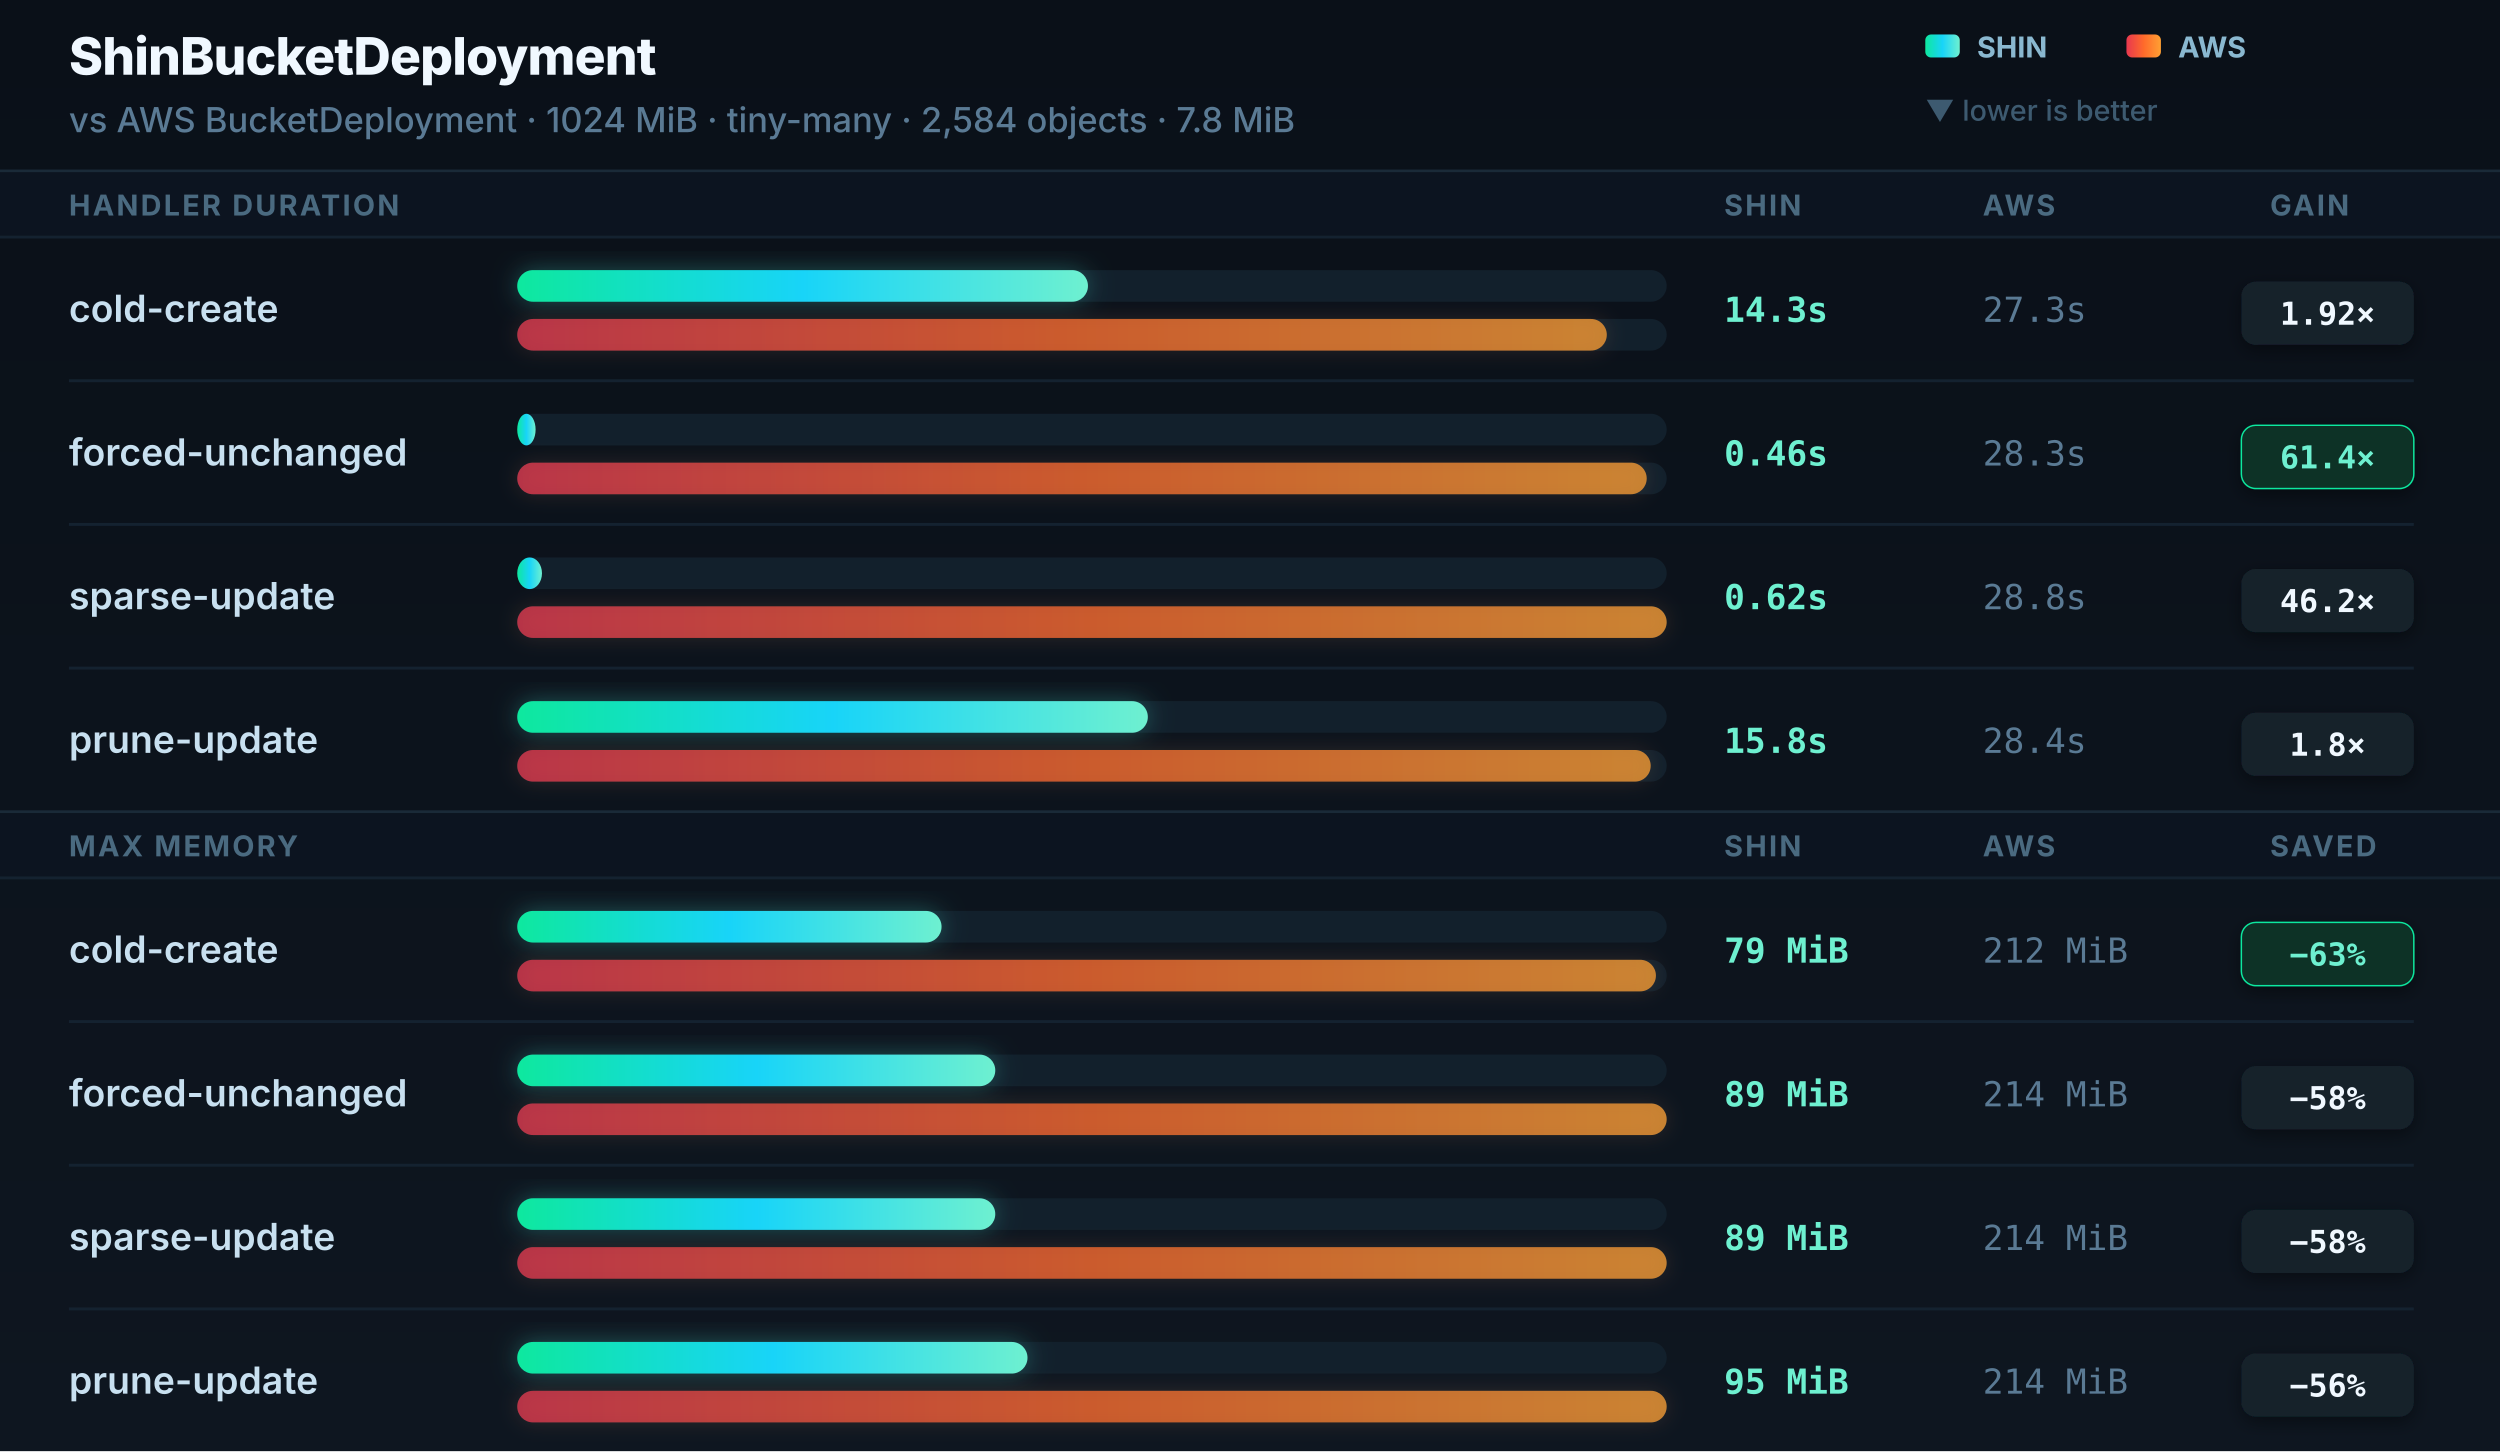
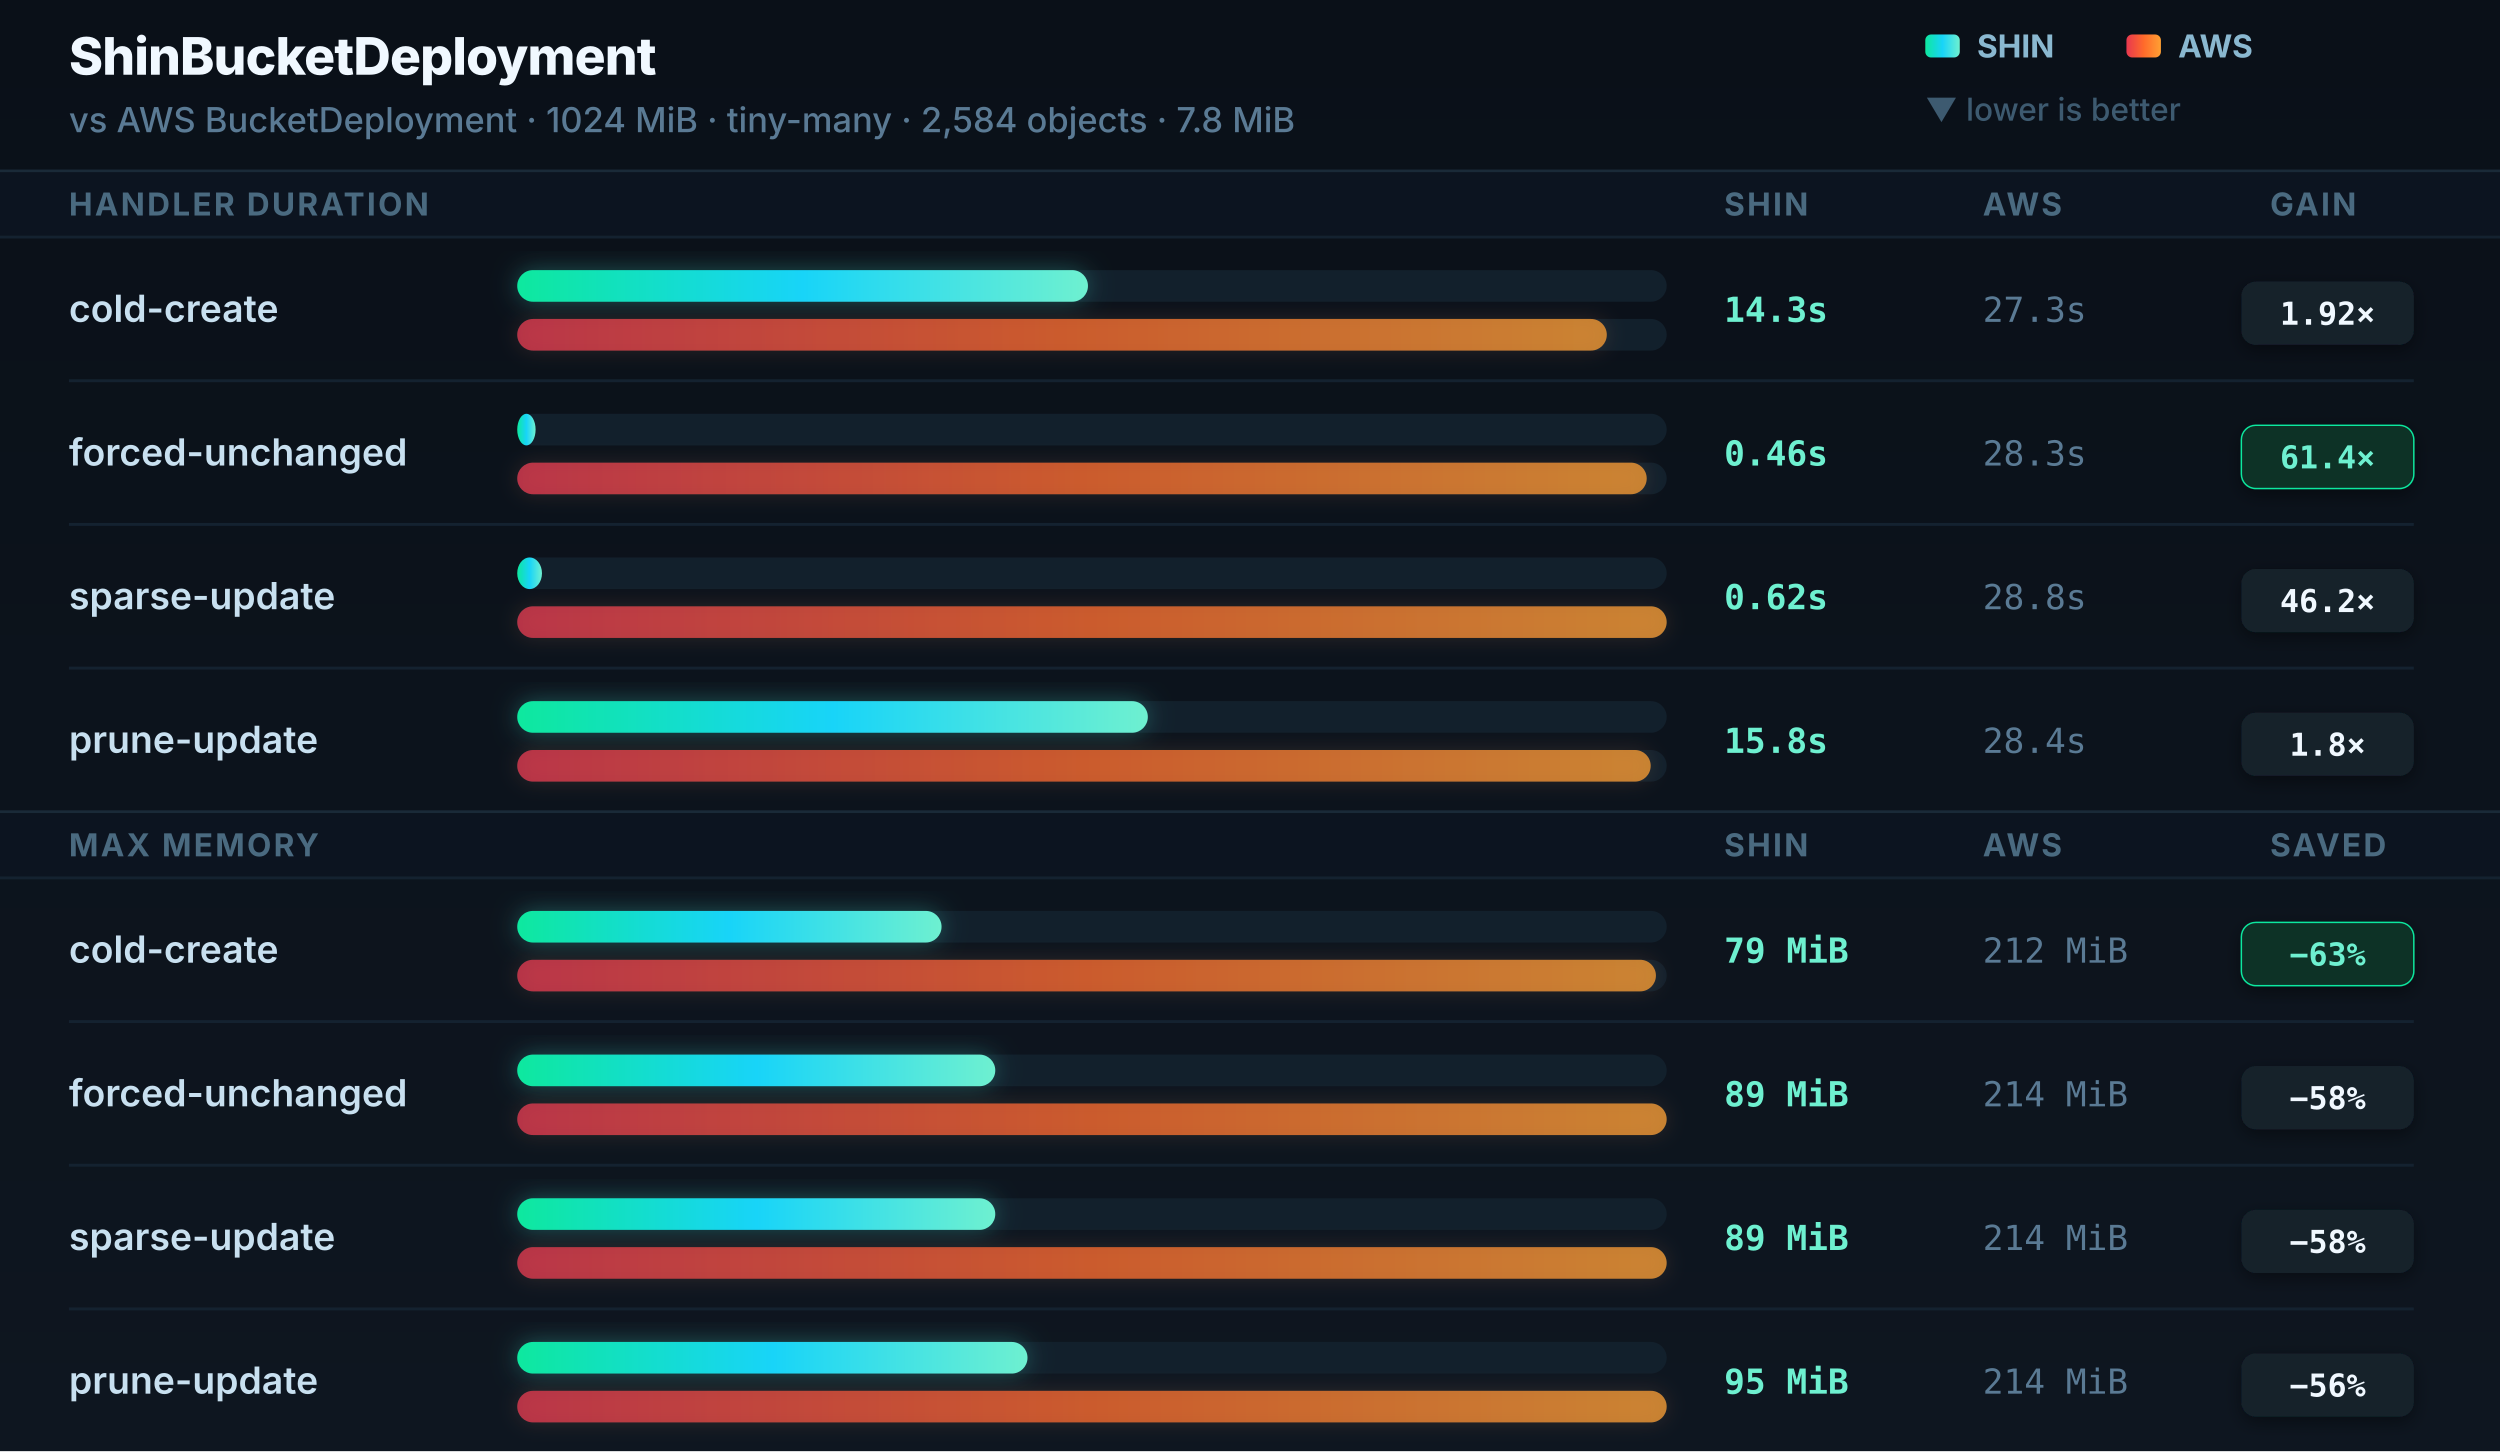
<svg xmlns="http://www.w3.org/2000/svg" width="870" height="505" viewBox="0 0 870 505" role="img" aria-labelledby="title desc">
  <defs>
    <linearGradient id="shin" x1="0" y1="0" x2="1" y2="0">
      <stop offset="0" stop-color="#0ee89e" />
      <stop offset="0.5" stop-color="#18d4f8" />
      <stop offset="1" stop-color="#6ef0d0" />
    </linearGradient>
    <linearGradient id="aws" x1="0" y1="0" x2="1" y2="0">
      <stop offset="0" stop-color="#e8384f" />
      <stop offset="0.5" stop-color="#ff6a2b" />
      <stop offset="1" stop-color="#ffa033" />
    </linearGradient>
    <linearGradient id="bgGrad" x1="0" y1="0" x2="0" y2="1">
      <stop offset="0" stop-color="#0a1018" />
      <stop offset="1" stop-color="#0e1620" />
    </linearGradient>
    <filter id="gS" x="-8%" y="-60%" width="116%" height="220%">
      <feGaussianBlur in="SourceGraphic" stdDeviation="4" />
      <feColorMatrix type="matrix" values="0 0 0 0 0.06 0 0 0 0 0.85 0 0 0 0 0.7 0 0 0 0.6 0" />
    </filter>
    <filter id="gA" x="-8%" y="-60%" width="116%" height="220%">
      <feGaussianBlur in="SourceGraphic" stdDeviation="3.5" />
      <feColorMatrix type="matrix" values="0 0 0 0 0.95 0 0 0 0 0.35 0 0 0 0 0.15 0 0 0 0.4 0" />
    </filter>
    <filter id="badgeShadow" x="-20%" y="-30%" width="140%" height="160%">
      <feDropShadow dx="0" dy="2" stdDeviation="3" flood-color="#000" flood-opacity="0.4" />
    </filter>
  </defs>
  <rect width="870" height="505" fill="url(#bgGrad)" />
  <text x="24" y="26" font-family="Inter, -apple-system, sans-serif" font-size="18" font-weight="800" fill="#f0f8ff" letter-spacing="-0.3">ShinBucketDeployment</text>
  <text x="24" y="46" font-family="Inter, -apple-system, sans-serif" font-size="12" font-weight="500" fill="#5a7a94">vs AWS BucketDeployment · 1024 MiB · tiny-many · 2,584 objects · 7.8 MiB</text>
  <rect x="670" y="12" width="12" height="8" rx="2" fill="url(#shin)" />
-   <text x="688" y="20" font-family="Inter, -apple-system, sans-serif" font-size="10" font-weight="700" fill="#8ab8d0">SHIN</text>
+   <text x="688" y="20" font-family="Inter, -apple-system, sans-serif" font-size="11" font-weight="700" fill="#8ab8d0">SHIN</text>
  <rect x="740" y="12" width="12" height="8" rx="2" fill="url(#aws)" />
-   <text x="758" y="20" font-family="Inter, -apple-system, sans-serif" font-size="10" font-weight="700" fill="#8ab8d0">AWS</text>
-   <text x="670" y="42" font-family="Inter, -apple-system, sans-serif" font-size="10" font-weight="500" fill="#3d5a70">▼ lower is better</text>
+   <text x="758" y="20" font-family="Inter, -apple-system, sans-serif" font-size="11" font-weight="700" fill="#8ab8d0">AWS</text>
+   <text x="670" y="42" font-family="Inter, -apple-system, sans-serif" font-size="11" font-weight="500" fill="#3d5a70">▼ lower is better</text>
  <rect x="0" y="59" width="870" height="1" fill="#1a2a38" />
  <rect y="60" width="870" height="22" fill="#0c1420" />
-   <text x="24" y="75" font-family="Inter, -apple-system, sans-serif" font-size="10" font-weight="700" fill="#4a6a80" letter-spacing="0.8">HANDLER DURATION</text>
-   <text x="600" y="75" font-family="Inter, -apple-system, sans-serif" font-size="10" font-weight="700" fill="#4a6a80" letter-spacing="0.8">SHIN</text>
-   <text x="690" y="75" font-family="Inter, -apple-system, sans-serif" font-size="10" font-weight="700" fill="#4a6a80" letter-spacing="0.8">AWS</text>
-   <text x="790" y="75" font-family="Inter, -apple-system, sans-serif" font-size="10" font-weight="700" fill="#4a6a80" letter-spacing="0.8">GAIN</text>
+   <text x="24" y="75" font-family="Inter, -apple-system, sans-serif" font-size="11" font-weight="700" fill="#4a6a80" letter-spacing="0.8">HANDLER DURATION</text>
+   <text x="600" y="75" font-family="Inter, -apple-system, sans-serif" font-size="11" font-weight="700" fill="#4a6a80" letter-spacing="0.8">SHIN</text>
+   <text x="690" y="75" font-family="Inter, -apple-system, sans-serif" font-size="11" font-weight="700" fill="#4a6a80" letter-spacing="0.8">AWS</text>
+   <text x="790" y="75" font-family="Inter, -apple-system, sans-serif" font-size="11" font-weight="700" fill="#4a6a80" letter-spacing="0.8">GAIN</text>
  <rect x="0" y="82" width="870" height="1" fill="#142230" />
  <text x="24" y="112" font-family="Inter, -apple-system, sans-serif" font-size="13" font-weight="600" fill="#c8e0f0">cold-create</text>
  <rect x="180" y="94" width="400" height="11" rx="5.5" fill="#12202c" />
  <rect x="180" y="94" width="198.611" height="11" rx="5.5" fill="url(#shin)" filter="url(#gS)" opacity="0.5" />
  <rect x="180" y="94" width="198.611" height="11" rx="5.5" fill="url(#shin)" />
  <rect x="180" y="111" width="400" height="11" rx="5.5" fill="#12202c" />
  <rect x="180" y="111" width="379.167" height="11" rx="5.5" fill="url(#aws)" filter="url(#gA)" opacity="0.35" />
  <rect x="180" y="111" width="379.167" height="11" rx="5.5" fill="url(#aws)" opacity="0.75" />
  <text x="600" y="112" font-family="JetBrains Mono, monospace" font-size="12" font-weight="700" fill="#6ef0d0">14.3s</text>
  <text x="690" y="112" font-family="JetBrains Mono, monospace" font-size="12" font-weight="400" fill="#5a7a94">27.3s</text>
  <rect x="780" y="98" width="60" height="22" rx="5" fill="#12202c" filter="url(#badgeShadow)" />
  <text x="810" y="113" text-anchor="middle" font-family="JetBrains Mono, monospace" font-size="11" font-weight="800" fill="#f0f8ff">1.92×</text>
  <rect x="24" y="132" width="816" height="1" fill="#142230" />
  <text x="24" y="162" font-family="Inter, -apple-system, sans-serif" font-size="13" font-weight="600" fill="#c8e0f0">forced-unchanged</text>
  <rect x="180" y="144" width="400" height="11" rx="5.5" fill="#12202c" />
  <rect x="180" y="144" width="6.389" height="11" rx="5.5" fill="url(#shin)" />
  <rect x="180" y="161" width="400" height="11" rx="5.5" fill="#12202c" />
  <rect x="180" y="161" width="393.056" height="11" rx="5.5" fill="url(#aws)" filter="url(#gA)" opacity="0.35" />
  <rect x="180" y="161" width="393.056" height="11" rx="5.5" fill="url(#aws)" opacity="0.75" />
  <text x="600" y="162" font-family="JetBrains Mono, monospace" font-size="12" font-weight="700" fill="#6ef0d0">0.46s</text>
  <text x="690" y="162" font-family="JetBrains Mono, monospace" font-size="12" font-weight="400" fill="#5a7a94">28.3s</text>
  <rect x="780" y="148" width="60" height="22" rx="5" fill="#0a3028" stroke="#0ee89e" stroke-width="0.5" filter="url(#badgeShadow)" />
  <text x="810" y="163" text-anchor="middle" font-family="JetBrains Mono, monospace" font-size="11" font-weight="800" fill="#6ef0d0">61.4×</text>
  <rect x="24" y="182" width="816" height="1" fill="#142230" />
  <text x="24" y="212" font-family="Inter, -apple-system, sans-serif" font-size="13" font-weight="600" fill="#c8e0f0">sparse-update</text>
  <rect x="180" y="194" width="400" height="11" rx="5.5" fill="#12202c" />
  <rect x="180" y="194" width="8.611" height="11" rx="5.5" fill="url(#shin)" />
  <rect x="180" y="211" width="400" height="11" rx="5.5" fill="#12202c" />
  <rect x="180" y="211" width="400" height="11" rx="5.5" fill="url(#aws)" filter="url(#gA)" opacity="0.35" />
  <rect x="180" y="211" width="400" height="11" rx="5.5" fill="url(#aws)" opacity="0.75" />
  <text x="600" y="212" font-family="JetBrains Mono, monospace" font-size="12" font-weight="700" fill="#6ef0d0">0.62s</text>
  <text x="690" y="212" font-family="JetBrains Mono, monospace" font-size="12" font-weight="400" fill="#5a7a94">28.8s</text>
  <rect x="780" y="198" width="60" height="22" rx="5" fill="#12202c" filter="url(#badgeShadow)" />
  <text x="810" y="213" text-anchor="middle" font-family="JetBrains Mono, monospace" font-size="11" font-weight="800" fill="#f0f8ff">46.2×</text>
  <rect x="24" y="232" width="816" height="1" fill="#142230" />
  <text x="24" y="262" font-family="Inter, -apple-system, sans-serif" font-size="13" font-weight="600" fill="#c8e0f0">prune-update</text>
  <rect x="180" y="244" width="400" height="11" rx="5.5" fill="#12202c" />
  <rect x="180" y="244" width="219.444" height="11" rx="5.5" fill="url(#shin)" filter="url(#gS)" opacity="0.5" />
  <rect x="180" y="244" width="219.444" height="11" rx="5.5" fill="url(#shin)" />
  <rect x="180" y="261" width="400" height="11" rx="5.5" fill="#12202c" />
  <rect x="180" y="261" width="394.444" height="11" rx="5.5" fill="url(#aws)" filter="url(#gA)" opacity="0.35" />
  <rect x="180" y="261" width="394.444" height="11" rx="5.5" fill="url(#aws)" opacity="0.75" />
  <text x="600" y="262" font-family="JetBrains Mono, monospace" font-size="12" font-weight="700" fill="#6ef0d0">15.8s</text>
  <text x="690" y="262" font-family="JetBrains Mono, monospace" font-size="12" font-weight="400" fill="#5a7a94">28.4s</text>
  <rect x="780" y="248" width="60" height="22" rx="5" fill="#12202c" filter="url(#badgeShadow)" />
  <text x="810" y="263" text-anchor="middle" font-family="JetBrains Mono, monospace" font-size="11" font-weight="800" fill="#f0f8ff">1.8×</text>
  <rect x="0" y="282" width="870" height="1" fill="#1a2a38" />
  <rect y="283" width="870" height="22" fill="#0c1420" />
-   <text x="24" y="298" font-family="Inter, -apple-system, sans-serif" font-size="10" font-weight="700" fill="#4a6a80" letter-spacing="0.8">MAX MEMORY</text>
-   <text x="600" y="298" font-family="Inter, -apple-system, sans-serif" font-size="10" font-weight="700" fill="#4a6a80" letter-spacing="0.8">SHIN</text>
-   <text x="690" y="298" font-family="Inter, -apple-system, sans-serif" font-size="10" font-weight="700" fill="#4a6a80" letter-spacing="0.8">AWS</text>
-   <text x="790" y="298" font-family="Inter, -apple-system, sans-serif" font-size="10" font-weight="700" fill="#4a6a80" letter-spacing="0.8">SAVED</text>
+   <text x="24" y="298" font-family="Inter, -apple-system, sans-serif" font-size="11" font-weight="700" fill="#4a6a80" letter-spacing="0.8">MAX MEMORY</text>
+   <text x="600" y="298" font-family="Inter, -apple-system, sans-serif" font-size="11" font-weight="700" fill="#4a6a80" letter-spacing="0.8">SHIN</text>
+   <text x="690" y="298" font-family="Inter, -apple-system, sans-serif" font-size="11" font-weight="700" fill="#4a6a80" letter-spacing="0.8">AWS</text>
+   <text x="790" y="298" font-family="Inter, -apple-system, sans-serif" font-size="11" font-weight="700" fill="#4a6a80" letter-spacing="0.8">SAVED</text>
  <rect x="0" y="305" width="870" height="1" fill="#142230" />
  <text x="24" y="335" font-family="Inter, -apple-system, sans-serif" font-size="13" font-weight="600" fill="#c8e0f0">cold-create</text>
  <rect x="180" y="317" width="400" height="11" rx="5.5" fill="#12202c" />
  <rect x="180" y="317" width="147.664" height="11" rx="5.5" fill="url(#shin)" filter="url(#gS)" opacity="0.5" />
  <rect x="180" y="317" width="147.664" height="11" rx="5.5" fill="url(#shin)" />
  <rect x="180" y="334" width="400" height="11" rx="5.5" fill="#12202c" />
  <rect x="180" y="334" width="396.262" height="11" rx="5.5" fill="url(#aws)" filter="url(#gA)" opacity="0.35" />
  <rect x="180" y="334" width="396.262" height="11" rx="5.5" fill="url(#aws)" opacity="0.75" />
  <text x="600" y="335" font-family="JetBrains Mono, monospace" font-size="12" font-weight="700" fill="#6ef0d0">79 MiB</text>
  <text x="690" y="335" font-family="JetBrains Mono, monospace" font-size="12" font-weight="400" fill="#5a7a94">212 MiB</text>
  <rect x="780" y="321" width="60" height="22" rx="5" fill="#0a3028" stroke="#0ee89e" stroke-width="0.5" filter="url(#badgeShadow)" />
  <text x="810" y="336" text-anchor="middle" font-family="JetBrains Mono, monospace" font-size="11" font-weight="800" fill="#6ef0d0">−63%</text>
  <rect x="24" y="355" width="816" height="1" fill="#142230" />
  <text x="24" y="385" font-family="Inter, -apple-system, sans-serif" font-size="13" font-weight="600" fill="#c8e0f0">forced-unchanged</text>
  <rect x="180" y="367" width="400" height="11" rx="5.5" fill="#12202c" />
  <rect x="180" y="367" width="166.355" height="11" rx="5.5" fill="url(#shin)" filter="url(#gS)" opacity="0.5" />
  <rect x="180" y="367" width="166.355" height="11" rx="5.5" fill="url(#shin)" />
  <rect x="180" y="384" width="400" height="11" rx="5.5" fill="#12202c" />
  <rect x="180" y="384" width="400" height="11" rx="5.5" fill="url(#aws)" filter="url(#gA)" opacity="0.35" />
  <rect x="180" y="384" width="400" height="11" rx="5.5" fill="url(#aws)" opacity="0.75" />
  <text x="600" y="385" font-family="JetBrains Mono, monospace" font-size="12" font-weight="700" fill="#6ef0d0">89 MiB</text>
  <text x="690" y="385" font-family="JetBrains Mono, monospace" font-size="12" font-weight="400" fill="#5a7a94">214 MiB</text>
  <rect x="780" y="371" width="60" height="22" rx="5" fill="#12202c" filter="url(#badgeShadow)" />
  <text x="810" y="386" text-anchor="middle" font-family="JetBrains Mono, monospace" font-size="11" font-weight="800" fill="#f0f8ff">−58%</text>
  <rect x="24" y="405" width="816" height="1" fill="#142230" />
  <text x="24" y="435" font-family="Inter, -apple-system, sans-serif" font-size="13" font-weight="600" fill="#c8e0f0">sparse-update</text>
  <rect x="180" y="417" width="400" height="11" rx="5.5" fill="#12202c" />
  <rect x="180" y="417" width="166.355" height="11" rx="5.5" fill="url(#shin)" filter="url(#gS)" opacity="0.5" />
  <rect x="180" y="417" width="166.355" height="11" rx="5.5" fill="url(#shin)" />
  <rect x="180" y="434" width="400" height="11" rx="5.5" fill="#12202c" />
  <rect x="180" y="434" width="400" height="11" rx="5.5" fill="url(#aws)" filter="url(#gA)" opacity="0.35" />
  <rect x="180" y="434" width="400" height="11" rx="5.5" fill="url(#aws)" opacity="0.75" />
  <text x="600" y="435" font-family="JetBrains Mono, monospace" font-size="12" font-weight="700" fill="#6ef0d0">89 MiB</text>
  <text x="690" y="435" font-family="JetBrains Mono, monospace" font-size="12" font-weight="400" fill="#5a7a94">214 MiB</text>
  <rect x="780" y="421" width="60" height="22" rx="5" fill="#12202c" filter="url(#badgeShadow)" />
  <text x="810" y="436" text-anchor="middle" font-family="JetBrains Mono, monospace" font-size="11" font-weight="800" fill="#f0f8ff">−58%</text>
  <rect x="24" y="455" width="816" height="1" fill="#142230" />
  <text x="24" y="485" font-family="Inter, -apple-system, sans-serif" font-size="13" font-weight="600" fill="#c8e0f0">prune-update</text>
  <rect x="180" y="467" width="400" height="11" rx="5.5" fill="#12202c" />
  <rect x="180" y="467" width="177.57" height="11" rx="5.5" fill="url(#shin)" filter="url(#gS)" opacity="0.5" />
  <rect x="180" y="467" width="177.57" height="11" rx="5.5" fill="url(#shin)" />
  <rect x="180" y="484" width="400" height="11" rx="5.5" fill="#12202c" />
  <rect x="180" y="484" width="400" height="11" rx="5.5" fill="url(#aws)" filter="url(#gA)" opacity="0.35" />
  <rect x="180" y="484" width="400" height="11" rx="5.5" fill="url(#aws)" opacity="0.75" />
  <text x="600" y="485" font-family="JetBrains Mono, monospace" font-size="12" font-weight="700" fill="#6ef0d0">95 MiB</text>
  <text x="690" y="485" font-family="JetBrains Mono, monospace" font-size="12" font-weight="400" fill="#5a7a94">214 MiB</text>
  <rect x="780" y="471" width="60" height="22" rx="5" fill="#12202c" filter="url(#badgeShadow)" />
  <text x="810" y="486" text-anchor="middle" font-family="JetBrains Mono, monospace" font-size="11" font-weight="800" fill="#f0f8ff">−56%</text>
</svg>
